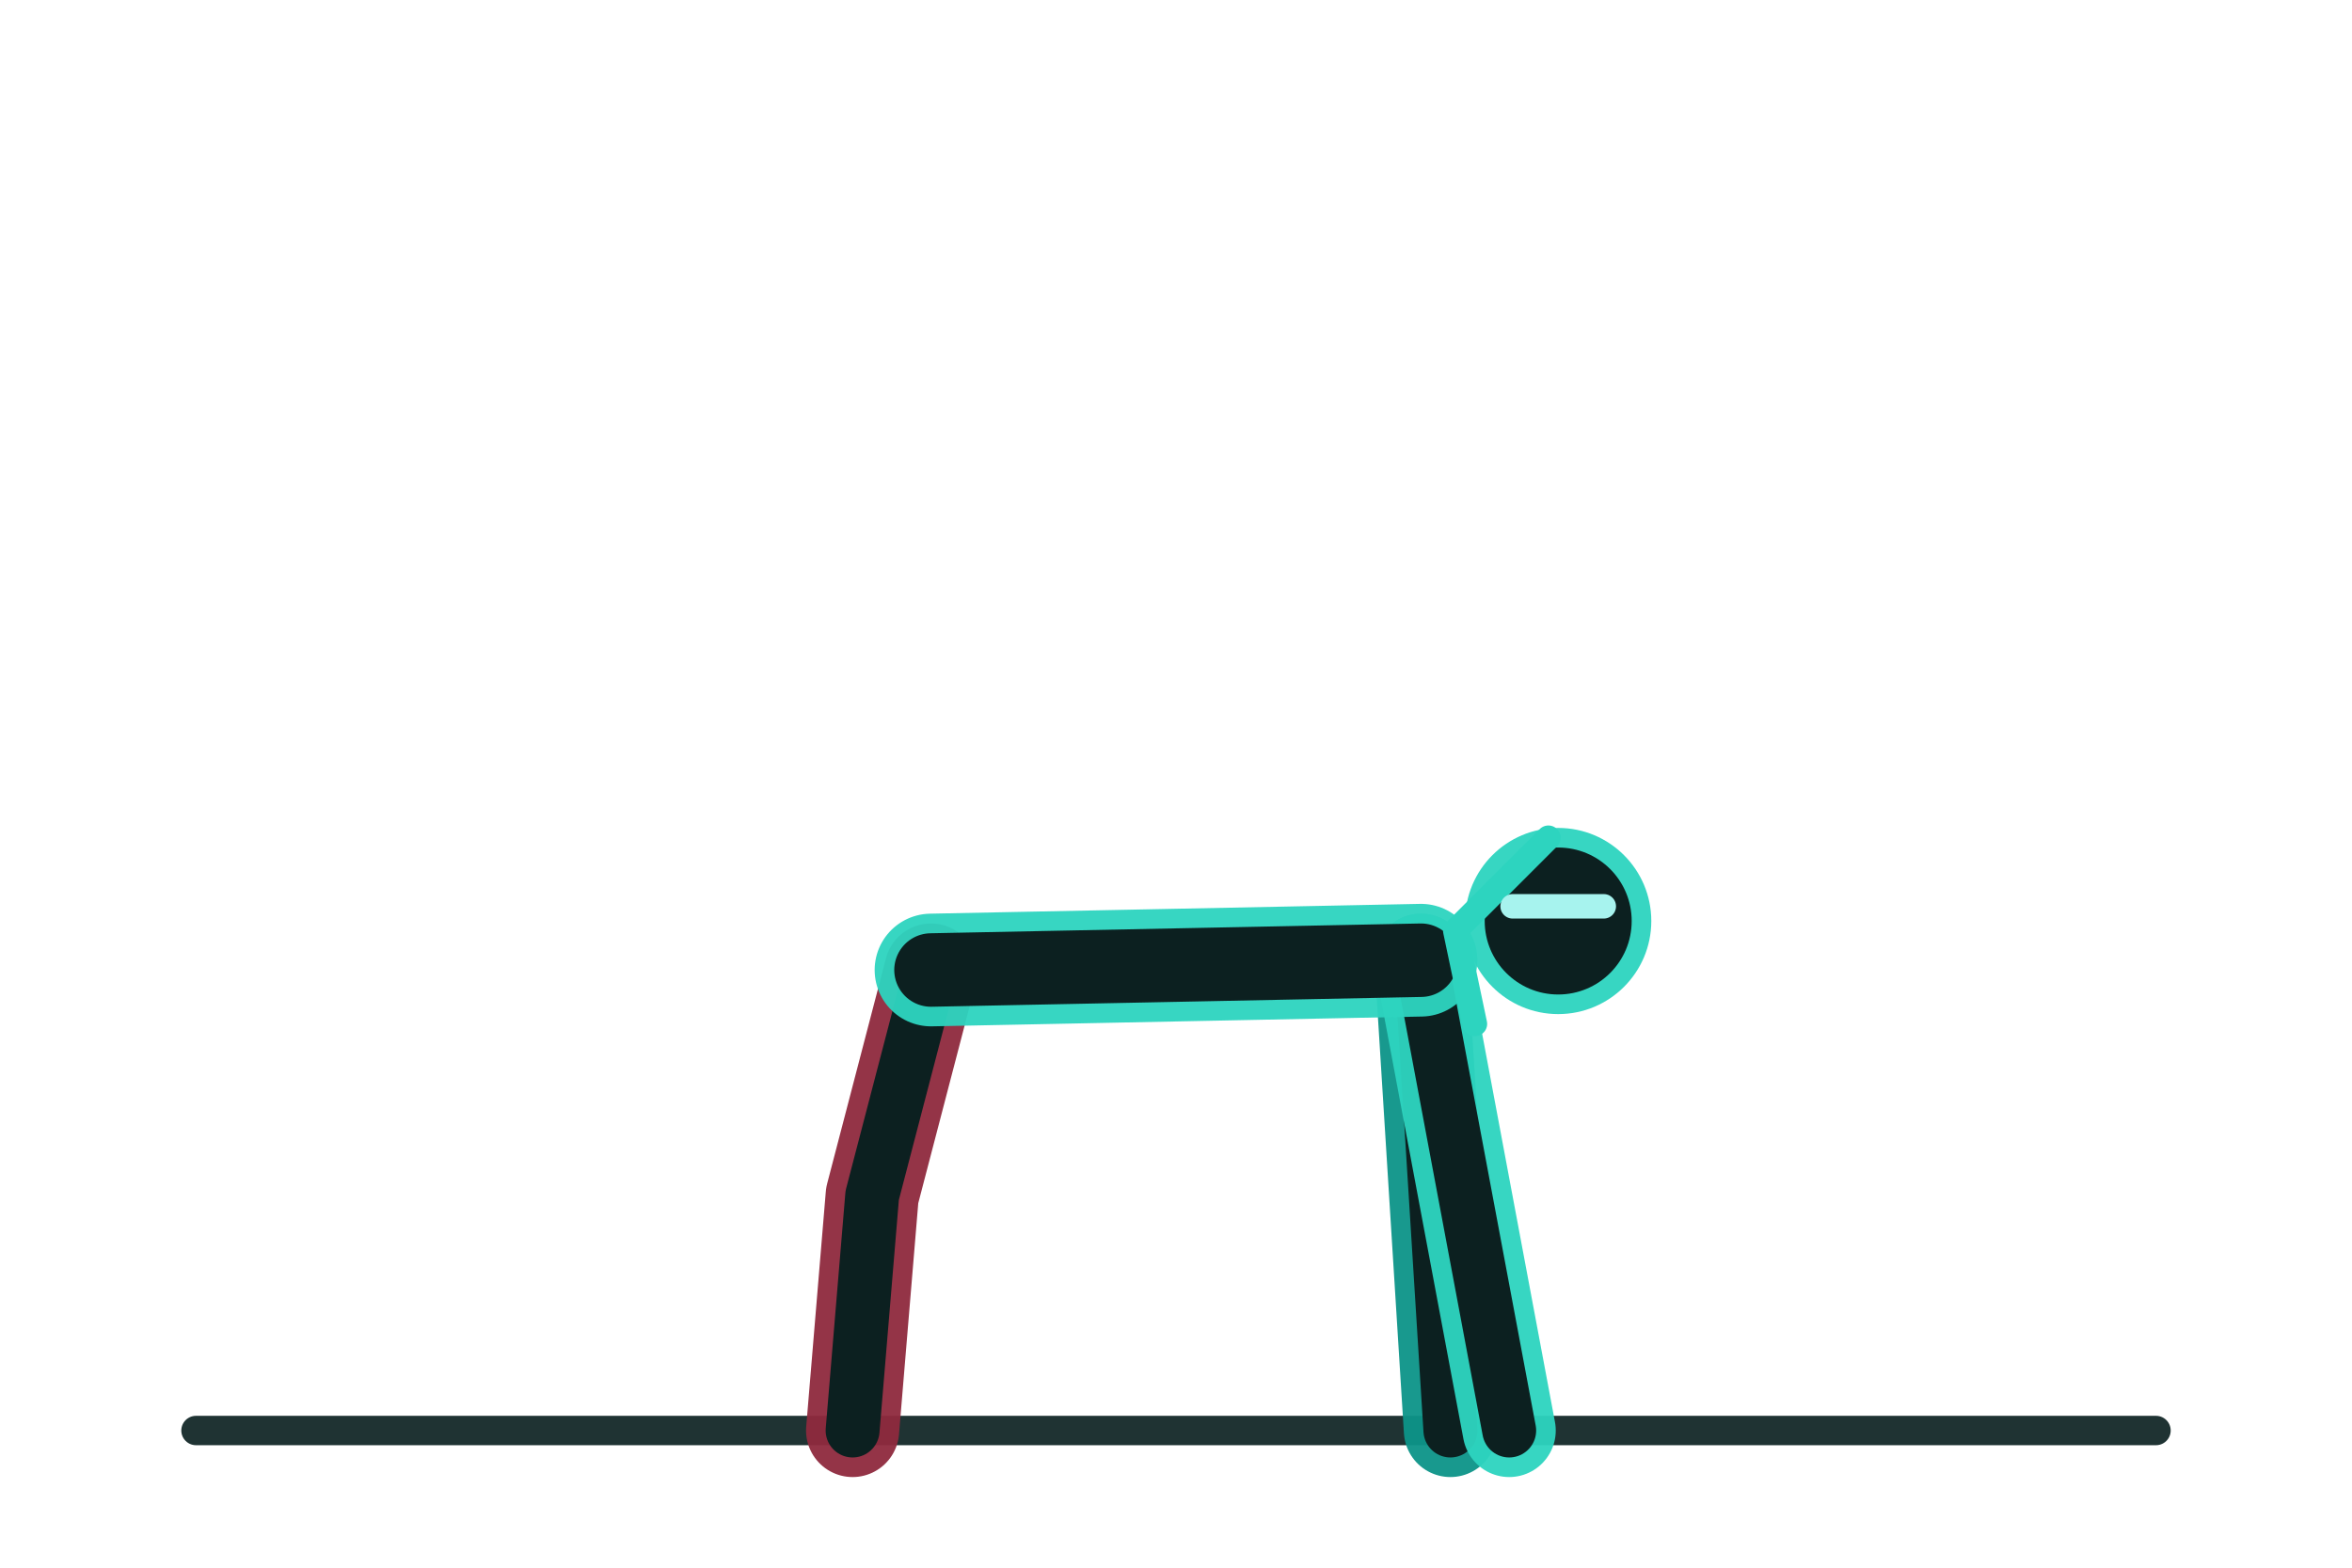
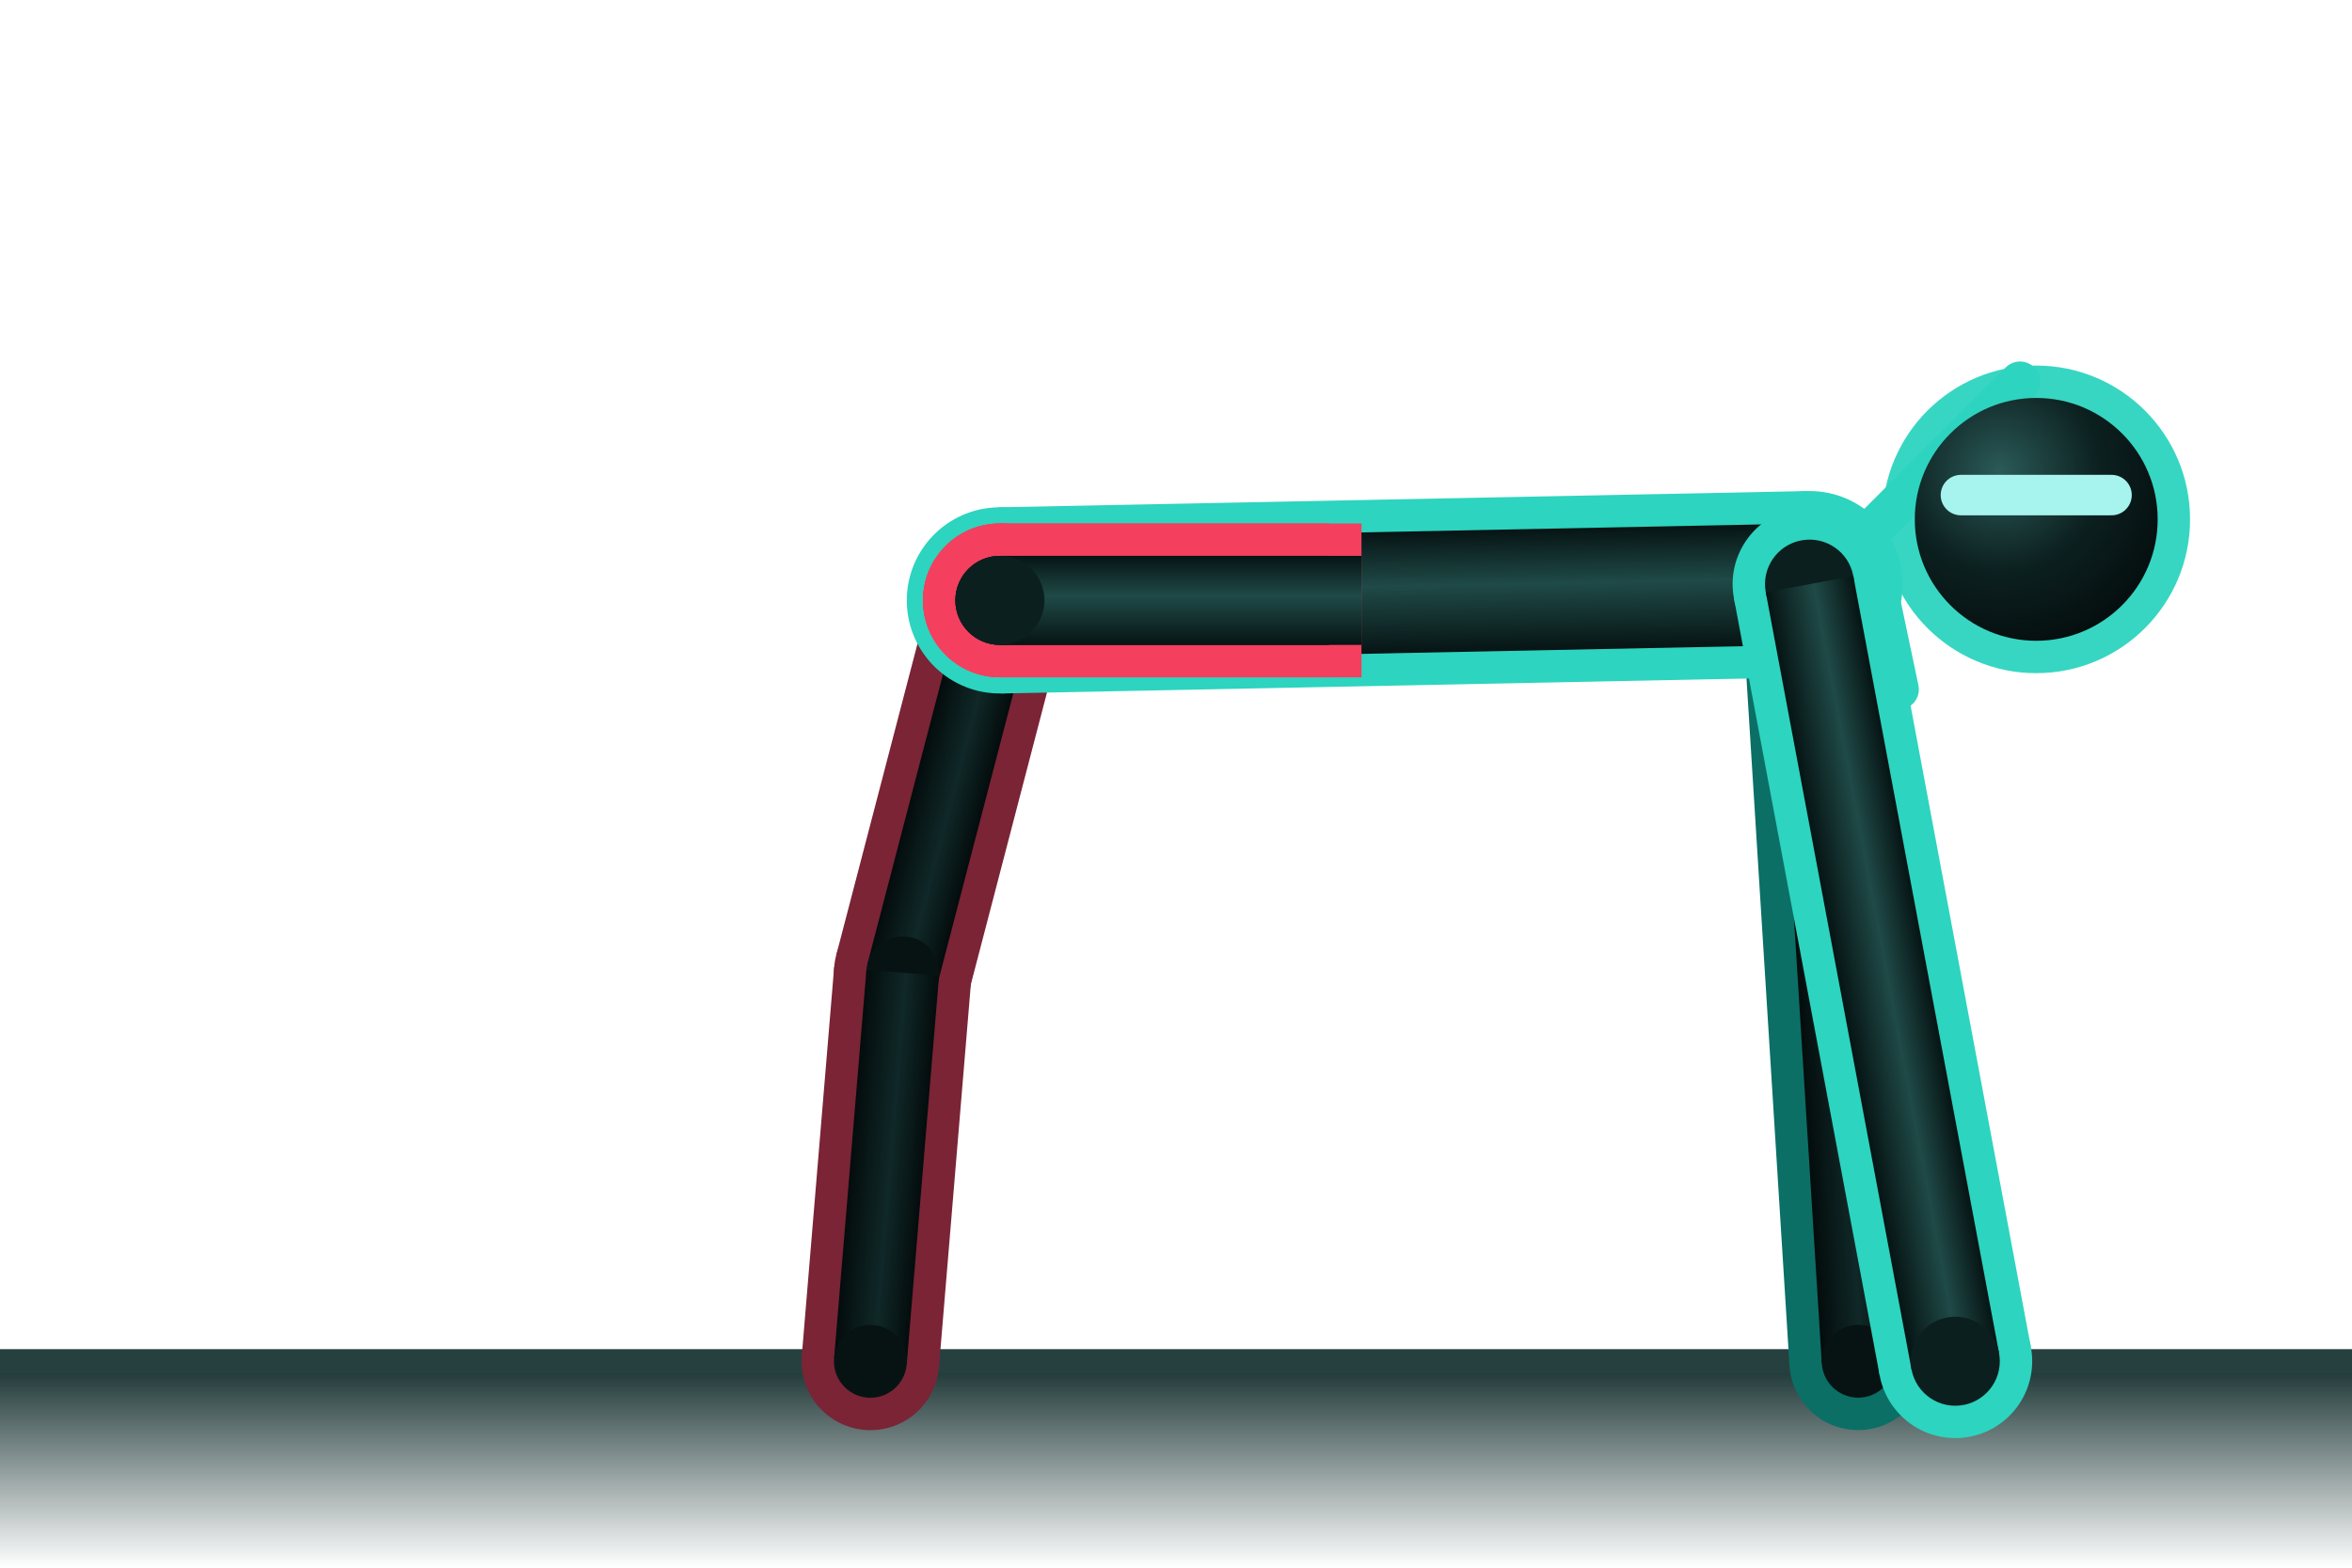
- <svg xmlns="http://www.w3.org/2000/svg" viewBox="0 0 480 320">
-   <style>@keyframes k0{0%{opacity:1}11.111%{opacity:0}100%{opacity:0}}.f0{opacity:0;animation:k0 2.4s steps(1,end) infinite}@keyframes k1{0%{opacity:0}11.111%{opacity:1}16.667%{opacity:0}100%{opacity:0}}.f1{opacity:0;animation:k1 2.4s steps(1,end) infinite}@keyframes k2{0%{opacity:0}16.667%{opacity:1}22.222%{opacity:0}100%{opacity:0}}.f2{opacity:0;animation:k2 2.4s steps(1,end) infinite}@keyframes k3{0%{opacity:0}22.222%{opacity:1}27.778%{opacity:0}100%{opacity:0}}.f3{opacity:0;animation:k3 2.4s steps(1,end) infinite}@keyframes k4{0%{opacity:0}27.778%{opacity:1}33.333%{opacity:0}100%{opacity:0}}.f4{opacity:0;animation:k4 2.4s steps(1,end) infinite}@keyframes k5{0%{opacity:0}33.333%{opacity:1}38.889%{opacity:0}100%{opacity:0}}.f5{opacity:0;animation:k5 2.4s steps(1,end) infinite}@keyframes k6{0%{opacity:0}38.889%{opacity:1}44.444%{opacity:0}100%{opacity:0}}.f6{opacity:0;animation:k6 2.4s steps(1,end) infinite}@keyframes k7{0%{opacity:0}44.444%{opacity:1}50.000%{opacity:0}100%{opacity:0}}.f7{opacity:0;animation:k7 2.4s steps(1,end) infinite}@keyframes k8{0%{opacity:0}50.000%{opacity:1}61.111%{opacity:0}100%{opacity:0}}.f8{opacity:0;animation:k8 2.4s steps(1,end) infinite}@keyframes k9{0%{opacity:0}61.111%{opacity:1}66.667%{opacity:0}100%{opacity:0}}.f9{opacity:0;animation:k9 2.4s steps(1,end) infinite}@keyframes k10{0%{opacity:0}66.667%{opacity:1}72.222%{opacity:0}100%{opacity:0}}.f10{opacity:0;animation:k10 2.4s steps(1,end) infinite}@keyframes k11{0%{opacity:0}72.222%{opacity:1}77.778%{opacity:0}100%{opacity:0}}.f11{opacity:0;animation:k11 2.4s steps(1,end) infinite}@keyframes k12{0%{opacity:0}77.778%{opacity:1}83.333%{opacity:0}100%{opacity:0}}.f12{opacity:0;animation:k12 2.4s steps(1,end) infinite}@keyframes k13{0%{opacity:0}83.333%{opacity:1}88.889%{opacity:0}100%{opacity:0}}.f13{opacity:0;animation:k13 2.4s steps(1,end) infinite}@keyframes k14{0%{opacity:0}88.889%{opacity:1}94.444%{opacity:0}100%{opacity:0}}.f14{opacity:0;animation:k14 2.4s steps(1,end) infinite}@keyframes k15{0%{opacity:0}94.444%{opacity:1}100%{opacity:1}}.f15{opacity:0;animation:k15 2.4s steps(1,end) infinite}</style>
-   <path d="M40.0,292.0 L440.0,292.0" fill="none" stroke="#1f3333" stroke-width="6" stroke-linecap="round" stroke-linejoin="round" opacity="1.0" />
-   <path d="M290.0,196.0 L296.0,292.0" fill="none" stroke="#0d9488" stroke-width="19" stroke-linecap="round" stroke-linejoin="round" opacity="0.95" />
-   <path d="M290.0,196.0 L296.0,292.0" fill="none" stroke="#0c2020" stroke-width="11" stroke-linecap="round" stroke-linejoin="round" opacity="1.0" />
-   <path d="M290.0,196.0 L308.0,292.0" fill="none" stroke="#2dd4bf" stroke-width="19" stroke-linecap="round" stroke-linejoin="round" opacity="0.95" />
-   <path d="M290.0,196.0 L308.0,292.0" fill="none" stroke="#0c2020" stroke-width="11" stroke-linecap="round" stroke-linejoin="round" opacity="1.0" />
-   <path d="M190.0,198.0 L178.0,244.0 L174.0,292.0" fill="none" stroke="#8f2a3e" stroke-width="19" stroke-linecap="round" stroke-linejoin="round" opacity="0.95" />
-   <path d="M190.0,198.0 L178.0,244.0 L174.0,292.0" fill="none" stroke="#0c2020" stroke-width="11" stroke-linecap="round" stroke-linejoin="round" opacity="1.0" />
-   <path d="M290.0,196.0 L190.0,198.0" fill="none" stroke="#2dd4bf" stroke-width="23" stroke-linecap="round" stroke-linejoin="round" opacity="0.95" />
-   <path d="M290.0,196.0 L190.0,198.0" fill="none" stroke="#0c2020" stroke-width="15" stroke-linecap="round" stroke-linejoin="round" opacity="1.0" />
-   <circle cx="318.0" cy="188.0" r="19.0" fill="#2dd4bf" stroke="none" stroke-width="0" opacity="0.95" />
-   <circle cx="318.0" cy="188.0" r="15.0" fill="#0c2020" stroke="none" stroke-width="6.3" opacity="1.0" />
-   <path d="M316.0,171.0 L297.0,190.0 L301.0,209.0" fill="none" stroke="#2dd4bf" stroke-width="5" stroke-linecap="round" stroke-linejoin="round" opacity="1.0" />
-   <path d="M308.7,185.0 L327.3,185.0" fill="none" stroke="#a7f3ee" stroke-width="5" stroke-linecap="round" stroke-linejoin="round" opacity="1.0" />
-   <g class="f0">
-     <path d="M190.0,198.0 L188.5,203.9 L187.0,209.9 L185.5,215.8 L184.1,221.8 L182.6,227.7 L185.1,232.2 L190.1,235.8 L195.0,239.3 L200.0,242.9 L205.0,246.4 L210.0,250.0" fill="none" stroke="#f43f5e" stroke-width="19" stroke-linecap="round" stroke-linejoin="round" opacity="0.95" />
-     <path d="M190.0,198.0 L188.5,203.9 L187.0,209.9 L185.5,215.8 L184.1,221.8 L182.6,227.7 L185.1,232.2 L190.1,235.8 L195.0,239.3 L200.0,242.9 L205.0,246.4 L210.0,250.0" fill="none" stroke="#0c2020" stroke-width="11" stroke-linecap="round" stroke-linejoin="round" opacity="1.0" />
-   </g>
-   <g class="f1">
-     <path d="M190.0,198.0 L188.2,203.5 L186.4,209.0 L184.6,214.6 L182.8,220.1 L181.1,225.6 L183.1,229.8 L187.4,233.1 L191.8,236.5 L196.2,239.8 L200.6,243.1 L204.9,246.5" fill="none" stroke="#f43f5e" stroke-width="19" stroke-linecap="round" stroke-linejoin="round" opacity="0.95" />
-     <path d="M190.0,198.0 L188.2,203.5 L186.4,209.0 L184.6,214.6 L182.8,220.1 L181.1,225.6 L183.1,229.8 L187.4,233.1 L191.8,236.5 L196.2,239.8 L200.6,243.1 L204.9,246.5" fill="none" stroke="#0c2020" stroke-width="11" stroke-linecap="round" stroke-linejoin="round" opacity="1.0" />
-   </g>
-   <g class="f2">
-     <path d="M190.0,198.0 L187.4,202.4 L184.8,206.8 L182.2,211.2 L179.6,215.6 L177.1,220.0 L177.7,223.5 L180.5,226.2 L183.3,229.0 L186.0,231.7 L188.8,234.4 L191.6,237.2" fill="none" stroke="#f43f5e" stroke-width="19" stroke-linecap="round" stroke-linejoin="round" opacity="0.95" />
-     <path d="M190.0,198.0 L187.4,202.4 L184.8,206.8 L182.2,211.2 L179.6,215.6 L177.1,220.0 L177.7,223.5 L180.5,226.2 L183.3,229.0 L186.0,231.7 L188.8,234.4 L191.6,237.2" fill="none" stroke="#0c2020" stroke-width="11" stroke-linecap="round" stroke-linejoin="round" opacity="1.0" />
-   </g>
-   <g class="f3">
-     <path d="M190.0,198.0 L186.3,200.8 L182.6,203.7 L178.8,206.5 L175.1,209.3 L171.4,212.2 L170.2,214.6 L170.7,216.5 L171.2,218.4 L171.7,220.3 L172.2,222.2 L172.7,224.1" fill="none" stroke="#f43f5e" stroke-width="19" stroke-linecap="round" stroke-linejoin="round" opacity="0.95" />
-     <path d="M190.0,198.0 L186.3,200.8 L182.6,203.7 L178.8,206.5 L175.1,209.3 L171.4,212.2 L170.2,214.6 L170.7,216.5 L171.2,218.4 L171.7,220.3 L172.2,222.2 L172.7,224.1" fill="none" stroke="#0c2020" stroke-width="11" stroke-linecap="round" stroke-linejoin="round" opacity="1.0" />
-   </g>
-   <g class="f4">
-     <path d="M190.0,198.0 L185.0,199.0 L180.0,200.1 L175.0,201.1 L169.9,202.1 L164.9,203.1 L161.6,204.4 L159.5,205.3 L157.4,206.2 L155.2,207.1 L153.1,208.1 L151.0,209.0" fill="none" stroke="#f43f5e" stroke-width="19" stroke-linecap="round" stroke-linejoin="round" opacity="0.95" />
-     <path d="M190.0,198.0 L185.0,199.0 L180.0,200.1 L175.0,201.1 L169.9,202.1 L164.9,203.1 L161.6,204.4 L159.5,205.3 L157.4,206.2 L155.2,207.1 L153.1,208.1 L151.0,209.0" fill="none" stroke="#0c2020" stroke-width="11" stroke-linecap="round" stroke-linejoin="round" opacity="1.0" />
-   </g>
-   <g class="f5">
-     <path d="M190.0,198.0 L183.7,197.2 L177.4,196.5 L171.1,195.7 L164.8,194.9 L158.4,194.1 L153.0,194.2 L148.3,194.1 L143.5,194.1 L138.8,194.0 L134.1,194.0 L129.3,193.9" fill="none" stroke="#f43f5e" stroke-width="19" stroke-linecap="round" stroke-linejoin="round" opacity="0.95" />
-     <path d="M190.0,198.0 L183.7,197.2 L177.4,196.5 L171.1,195.7 L164.8,194.9 L158.4,194.1 L153.0,194.2 L148.3,194.1 L143.5,194.1 L138.8,194.0 L134.1,194.0 L129.3,193.9" fill="none" stroke="#0c2020" stroke-width="11" stroke-linecap="round" stroke-linejoin="round" opacity="1.0" />
-   </g>
-   <g class="f6">
-     <path d="M190.0,198.0 L182.6,195.7 L175.1,193.3 L167.7,191.0 L160.2,188.6 L152.8,186.3 L145.5,185.2 L138.5,184.4 L131.5,183.5 L124.5,182.6 L117.4,181.7 L110.4,180.8" fill="none" stroke="#f43f5e" stroke-width="19" stroke-linecap="round" stroke-linejoin="round" opacity="0.95" />
-     <path d="M190.0,198.0 L182.6,195.7 L175.1,193.3 L167.7,191.0 L160.2,188.6 L152.8,186.3 L145.5,185.2 L138.5,184.4 L131.5,183.5 L124.5,182.6 L117.4,181.7 L110.4,180.8" fill="none" stroke="#0c2020" stroke-width="11" stroke-linecap="round" stroke-linejoin="round" opacity="1.0" />
-   </g>
-   <g class="f7">
-     <path d="M190.0,198.0 L181.8,194.5 L173.5,191.1 L165.3,187.6 L157.0,184.2 L148.8,180.7 L140.2,178.9 L131.5,177.5 L122.9,176.0 L114.3,174.5 L105.7,173.0 L97.1,171.5" fill="none" stroke="#f43f5e" stroke-width="19" stroke-linecap="round" stroke-linejoin="round" opacity="0.95" />
-     <path d="M190.0,198.0 L181.8,194.5 L173.5,191.1 L165.3,187.6 L157.0,184.2 L148.8,180.7 L140.2,178.9 L131.5,177.5 L122.9,176.0 L114.3,174.5 L105.7,173.0 L97.1,171.5" fill="none" stroke="#0c2020" stroke-width="11" stroke-linecap="round" stroke-linejoin="round" opacity="1.0" />
-   </g>
-   <g class="f8">
-     <path d="M190.0,198.0 L181.5,194.1 L172.9,190.2 L164.4,186.3 L155.8,182.5 L147.3,178.6 L138.1,176.5 L128.9,174.8 L119.7,173.1 L110.5,171.4 L101.2,169.7 L92.0,168.0" fill="none" stroke="#f43f5e" stroke-width="19" stroke-linecap="round" stroke-linejoin="round" opacity="0.95" />
-     <path d="M190.0,198.0 L181.5,194.1 L172.9,190.2 L164.4,186.3 L155.8,182.5 L147.3,178.6 L138.1,176.5 L128.9,174.8 L119.7,173.1 L110.5,171.4 L101.2,169.7 L92.0,168.0" fill="none" stroke="#0c2020" stroke-width="11" stroke-linecap="round" stroke-linejoin="round" opacity="1.0" />
-   </g>
-   <g class="f9">
-     <path d="M190.0,198.0 L181.8,194.5 L173.5,191.1 L165.3,187.6 L157.0,184.2 L148.8,180.7 L140.2,178.9 L131.5,177.5 L122.9,176.0 L114.3,174.5 L105.7,173.0 L97.1,171.5" fill="none" stroke="#f43f5e" stroke-width="19" stroke-linecap="round" stroke-linejoin="round" opacity="0.95" />
-     <path d="M190.0,198.0 L181.8,194.5 L173.5,191.1 L165.3,187.6 L157.0,184.2 L148.8,180.7 L140.2,178.9 L131.5,177.5 L122.9,176.0 L114.3,174.5 L105.7,173.0 L97.1,171.5" fill="none" stroke="#0c2020" stroke-width="11" stroke-linecap="round" stroke-linejoin="round" opacity="1.0" />
-   </g>
-   <g class="f10">
-     <path d="M190.0,198.0 L182.6,195.7 L175.1,193.3 L167.7,191.0 L160.2,188.6 L152.8,186.3 L145.5,185.2 L138.5,184.4 L131.5,183.5 L124.5,182.6 L117.4,181.7 L110.4,180.8" fill="none" stroke="#f43f5e" stroke-width="19" stroke-linecap="round" stroke-linejoin="round" opacity="0.95" />
-     <path d="M190.0,198.0 L182.6,195.7 L175.1,193.3 L167.7,191.0 L160.2,188.6 L152.8,186.3 L145.5,185.2 L138.5,184.4 L131.5,183.5 L124.5,182.6 L117.4,181.7 L110.4,180.8" fill="none" stroke="#0c2020" stroke-width="11" stroke-linecap="round" stroke-linejoin="round" opacity="1.0" />
-   </g>
-   <g class="f11">
-     <path d="M190.0,198.0 L183.7,197.2 L177.4,196.5 L171.1,195.7 L164.8,194.9 L158.4,194.1 L153.0,194.2 L148.3,194.1 L143.5,194.1 L138.8,194.0 L134.1,194.0 L129.3,193.9" fill="none" stroke="#f43f5e" stroke-width="19" stroke-linecap="round" stroke-linejoin="round" opacity="0.95" />
-     <path d="M190.0,198.0 L183.7,197.2 L177.4,196.5 L171.1,195.7 L164.8,194.9 L158.4,194.1 L153.0,194.2 L148.3,194.1 L143.5,194.1 L138.8,194.0 L134.1,194.0 L129.3,193.9" fill="none" stroke="#0c2020" stroke-width="11" stroke-linecap="round" stroke-linejoin="round" opacity="1.0" />
-   </g>
-   <g class="f12">
-     <path d="M190.0,198.0 L185.0,199.0 L180.0,200.1 L175.0,201.1 L169.9,202.1 L164.9,203.1 L161.6,204.4 L159.5,205.3 L157.4,206.2 L155.2,207.1 L153.1,208.1 L151.0,209.0" fill="none" stroke="#f43f5e" stroke-width="19" stroke-linecap="round" stroke-linejoin="round" opacity="0.95" />
-     <path d="M190.0,198.0 L185.0,199.0 L180.0,200.1 L175.0,201.1 L169.9,202.1 L164.9,203.1 L161.6,204.4 L159.5,205.3 L157.4,206.2 L155.2,207.1 L153.1,208.1 L151.0,209.0" fill="none" stroke="#0c2020" stroke-width="11" stroke-linecap="round" stroke-linejoin="round" opacity="1.0" />
-   </g>
-   <g class="f13">
-     <path d="M190.0,198.0 L186.3,200.8 L182.6,203.7 L178.8,206.5 L175.1,209.3 L171.4,212.2 L170.2,214.6 L170.7,216.5 L171.2,218.4 L171.7,220.3 L172.2,222.2 L172.7,224.1" fill="none" stroke="#f43f5e" stroke-width="19" stroke-linecap="round" stroke-linejoin="round" opacity="0.95" />
-     <path d="M190.0,198.0 L186.3,200.8 L182.6,203.7 L178.8,206.5 L175.1,209.3 L171.4,212.2 L170.2,214.6 L170.7,216.5 L171.2,218.4 L171.7,220.3 L172.2,222.2 L172.7,224.1" fill="none" stroke="#0c2020" stroke-width="11" stroke-linecap="round" stroke-linejoin="round" opacity="1.0" />
-   </g>
-   <g class="f14">
-     <path d="M190.0,198.0 L187.4,202.4 L184.8,206.8 L182.2,211.2 L179.6,215.6 L177.1,220.0 L177.7,223.5 L180.5,226.2 L183.3,229.0 L186.0,231.7 L188.8,234.4 L191.6,237.2" fill="none" stroke="#f43f5e" stroke-width="19" stroke-linecap="round" stroke-linejoin="round" opacity="0.95" />
-     <path d="M190.0,198.0 L187.4,202.4 L184.8,206.8 L182.2,211.2 L179.6,215.6 L177.1,220.0 L177.7,223.5 L180.5,226.2 L183.3,229.0 L186.0,231.7 L188.8,234.4 L191.6,237.2" fill="none" stroke="#0c2020" stroke-width="11" stroke-linecap="round" stroke-linejoin="round" opacity="1.0" />
-   </g>
-   <g class="f15">
-     <path d="M190.0,198.0 L188.2,203.5 L186.4,209.0 L184.6,214.6 L182.8,220.1 L181.1,225.6 L183.1,229.8 L187.4,233.1 L191.8,236.5 L196.2,239.8 L200.6,243.1 L204.9,246.5" fill="none" stroke="#f43f5e" stroke-width="19" stroke-linecap="round" stroke-linejoin="round" opacity="0.95" />
-     <path d="M190.0,198.0 L188.2,203.5 L186.4,209.0 L184.6,214.6 L182.8,220.1 L181.1,225.6 L183.1,229.8 L187.4,233.1 L191.8,236.5 L196.2,239.8 L200.6,243.1 L204.9,246.5" fill="none" stroke="#0c2020" stroke-width="11" stroke-linecap="round" stroke-linejoin="round" opacity="1.0" />
+ <svg xmlns="http://www.w3.org/2000/svg" viewBox="0 0 290.5 193.67">
+   <style>g{transform-box:view-box;transform-origin:0 0}@keyframes m0{0%,90%,100%{transform:translate(190px,292px) scale(1,1);opacity:0.9}40%,50%{transform:translate(190px,292px) scale(1.48,1);opacity:0.9}}.m0{animation:m0 2.4s cubic-bezier(.45,0,.55,1) infinite}@keyframes m1{0%,90%,100%{transform:translate(0px,0px) rotate(104.04deg);}40%,50%{transform:translate(0px,0px) rotate(204.44deg);}}.m1{animation:m1 2.4s cubic-bezier(.45,0,.55,1) infinite}@keyframes m2{0%,90%,100%{transform:scale(0.81,1);}40%,50%{transform:scale(1.19,1);}}.m2{animation:m2 2.4s cubic-bezier(.45,0,.55,1) infinite}@keyframes m3{0%,90%,100%{transform:translate(32.98px,0px) rotate(-68.5deg);}40%,50%{transform:translate(48.33px,0px) rotate(-13.95deg);}}.m3{animation:m3 2.4s cubic-bezier(.45,0,.55,1) infinite}@keyframes m4{0%,90%,100%{transform:scale(0.77,1);}40%,50%{transform:scale(1.23,1);}}.m4{animation:m4 2.4s cubic-bezier(.45,0,.55,1) infinite}@keyframes m5{0%,90%,100%{transform:translate(34.41px,0px) rotate(-35.54deg);}40%,50%{transform:translate(54.92px,0px) rotate(-190.49deg);}}.m5{animation:m5 2.4s cubic-bezier(.45,0,.55,1) infinite}@media (prefers-reduced-motion:reduce){*{animation-play-state:paused!important}}</style>
+   <defs>
+     <linearGradient id="tn" x1="0" y1="0" x2="0" y2="1">
+       <stop offset="0" stop-color="#061414" />
+       <stop offset=".45" stop-color="#1f4a47" />
+       <stop offset="1" stop-color="#061414" />
+     </linearGradient>
+     <linearGradient id="tf" x1="0" y1="0" x2="0" y2="1">
+       <stop offset="0" stop-color="#040c0c" />
+       <stop offset=".45" stop-color="#102828" />
+       <stop offset="1" stop-color="#040c0c" />
+     </linearGradient>
+     <radialGradient id="hd" cx=".35" cy=".3" r=".75">
+       <stop offset="0" stop-color="#2a5a57" />
+       <stop offset=".55" stop-color="#0c2020" />
+       <stop offset="1" stop-color="#050e0e" />
+     </radialGradient>
+     <radialGradient id="sh">
+       <stop offset="0" stop-color="#000" stop-opacity=".9" />
+       <stop offset="1" stop-color="#000" stop-opacity="0" />
+     </radialGradient>
+     <linearGradient id="fl" x1="0" y1="0" x2="0" y2="1">
+       <stop offset="0" stop-color="#16302f" />
+       <stop offset="1" stop-color="#16302f" stop-opacity="0" />
+     </linearGradient>
+   </defs>
+   <g transform="translate(-66.5,-123.83)">
+     <rect x="66.5" y="292" width="290.5" height="25.5" fill="url(#fl)" />
+     <path d="M66.5,292 H357" fill="none" stroke="#26403f" stroke-width="3" stroke-linecap="round" stroke-linejoin="round" />
+     <g class="m0">
+       <ellipse rx="85" ry="8" fill="url(#sh)" />
+     </g>
+     <g transform="translate(190,198)">
+       <g transform="translate(0,0) rotate(104.62)">
+         <circle r="8.5" fill="#7a2436" />
+         <path d="M0,0 H47.54" fill="none" stroke="#7a2436" stroke-width="17" stroke-linecap="butt" stroke-linejoin="round" />
+         <g transform="translate(47.54,0) rotate(-9.86)">
+           <circle r="8.5" fill="#7a2436" />
+           <path d="M0,0 H48.17" fill="none" stroke="#7a2436" stroke-width="17" stroke-linecap="butt" stroke-linejoin="round" />
+           <g transform="translate(48.17,0) rotate(-94.76)">
+             <circle r="8.5" fill="#7a2436" />
+           </g>
+         </g>
+       </g>
+     </g>
+     <g transform="translate(190,198)">
+       <g transform="translate(0,0) rotate(104.62)">
+         <circle r="4.5" fill="#071313" />
+         <rect y="-4.5" width="47.54" height="9" fill="url(#tf)" />
+         <g transform="translate(47.54,0) rotate(-9.86)">
+           <circle r="4.5" fill="#071313" />
+           <rect y="-4.5" width="48.17" height="9" fill="url(#tf)" />
+           <g transform="translate(48.17,0) rotate(-94.76)">
+             <circle r="4.5" fill="#071313" />
+           </g>
+         </g>
+       </g>
+     </g>
+     <g transform="translate(190,198) rotate(-1.15)">
+       <g transform="translate(100.02,0) rotate(1.15)">
+         <g transform="translate(0,0) rotate(86.42)">
+           <circle r="8.5" fill="#0b6f66" />
+           <path d="M0,0 H96.19" fill="none" stroke="#0b6f66" stroke-width="17" stroke-linecap="butt" stroke-linejoin="round" />
+           <g transform="translate(96.19,0) rotate(-86.42)">
+             <circle r="8.5" fill="#0b6f66" />
+           </g>
+         </g>
+       </g>
+     </g>
+     <g transform="translate(190,198) rotate(-1.15)">
+       <g transform="translate(100.02,0) rotate(1.15)">
+         <g transform="translate(0,0) rotate(86.42)">
+           <circle r="4.5" fill="#071313" />
+           <rect y="-4.5" width="96.19" height="9" fill="url(#tf)" />
+           <g transform="translate(96.19,0) rotate(-86.42)">
+             <circle r="4.5" fill="#071313" />
+           </g>
+         </g>
+       </g>
+     </g>
+     <g transform="translate(190,198) rotate(-1.15)">
+       <circle r="11.5" fill="#2dd4bf" />
+       <path d="M0,0 H100.02" fill="none" stroke="#2dd4bf" stroke-width="23" stroke-linecap="butt" stroke-linejoin="round" />
+       <g transform="translate(100.02,0) rotate(1.15)">
+         <circle r="11.5" fill="#2dd4bf" />
+       </g>
+     </g>
+     <g transform="translate(190,198) rotate(-1.15)">
+       <circle r="7.5" fill="#0b1f1f" />
+       <rect y="-7.5" width="100.02" height="15" fill="url(#tn)" />
+       <g transform="translate(100.02,0) rotate(1.15)">
+         <circle r="7.5" fill="#0b1f1f" />
+       </g>
+     </g>
+     <g transform="translate(190,198) rotate(-1.15)">
+       <g transform="translate(100.02,0) rotate(1.15)">
+         <g transform="translate(0,0) rotate(-15.95)">
+           <g transform="translate(29.12,0) rotate(15.95)">
+             <path d="M-2,-17 L-21,2 L-17,21" fill="none" stroke="#2dd4bf" stroke-width="5" stroke-linecap="round" stroke-linejoin="round" />
+             <circle r="19" fill="#2dd4bf" opacity="0.95" />
+             <circle r="15" fill="url(#hd)" />
+             <path d="M-9.3,-3 H9.3" fill="none" stroke="#a7f3ee" stroke-width="5" stroke-linecap="round" stroke-linejoin="round" />
+           </g>
+         </g>
+       </g>
+     </g>
+     <g transform="translate(190,198)">
+       <g class="m1">
+         <circle r="9.5" fill="#f43f5e" />
+         <g class="m2">
+           <path d="M0,0 H40.66" fill="none" stroke="#f43f5e" stroke-width="19" stroke-linecap="butt" stroke-linejoin="round" />
+         </g>
+         <g class="m3">
+           <circle r="9.5" fill="#f43f5e" />
+           <g class="m4">
+             <path d="M0,0 H44.66" fill="none" stroke="#f43f5e" stroke-width="19" stroke-linecap="butt" stroke-linejoin="round" />
+           </g>
+           <g class="m5">
+             <circle r="9.5" fill="#f43f5e" />
+           </g>
+         </g>
+       </g>
+     </g>
+     <g transform="translate(190,198)">
+       <g class="m1">
+         <circle r="5.5" fill="#0b1f1f" />
+         <g class="m2">
+           <rect y="-5.5" width="40.66" height="11" fill="url(#tn)" />
+         </g>
+         <g class="m3">
+           <circle r="5.5" fill="#0b1f1f" />
+           <g class="m4">
+             <rect y="-5.5" width="44.66" height="11" fill="url(#tn)" />
+           </g>
+           <g class="m5">
+             <circle r="5.5" fill="#0b1f1f" />
+           </g>
+         </g>
+       </g>
+     </g>
+     <g transform="translate(190,198) rotate(-1.15)">
+       <g transform="translate(100.02,0) rotate(1.15)">
+         <g transform="translate(0,0) rotate(79.38)">
+           <circle r="9.5" fill="#2dd4bf" />
+           <path d="M0,0 H97.67" fill="none" stroke="#2dd4bf" stroke-width="19" stroke-linecap="butt" stroke-linejoin="round" />
+           <g transform="translate(97.67,0) rotate(-79.38)">
+             <circle r="9.5" fill="#2dd4bf" />
+           </g>
+         </g>
+       </g>
+     </g>
+     <g transform="translate(190,198) rotate(-1.15)">
+       <g transform="translate(100.02,0) rotate(1.15)">
+         <g transform="translate(0,0) rotate(79.38)">
+           <circle r="5.5" fill="#0b1f1f" />
+           <rect y="-5.5" width="97.67" height="11" fill="url(#tn)" />
+           <g transform="translate(97.67,0) rotate(-79.38)">
+             <circle r="5.5" fill="#0b1f1f" />
+           </g>
+         </g>
+       </g>
+     </g>
  </g>
</svg>
